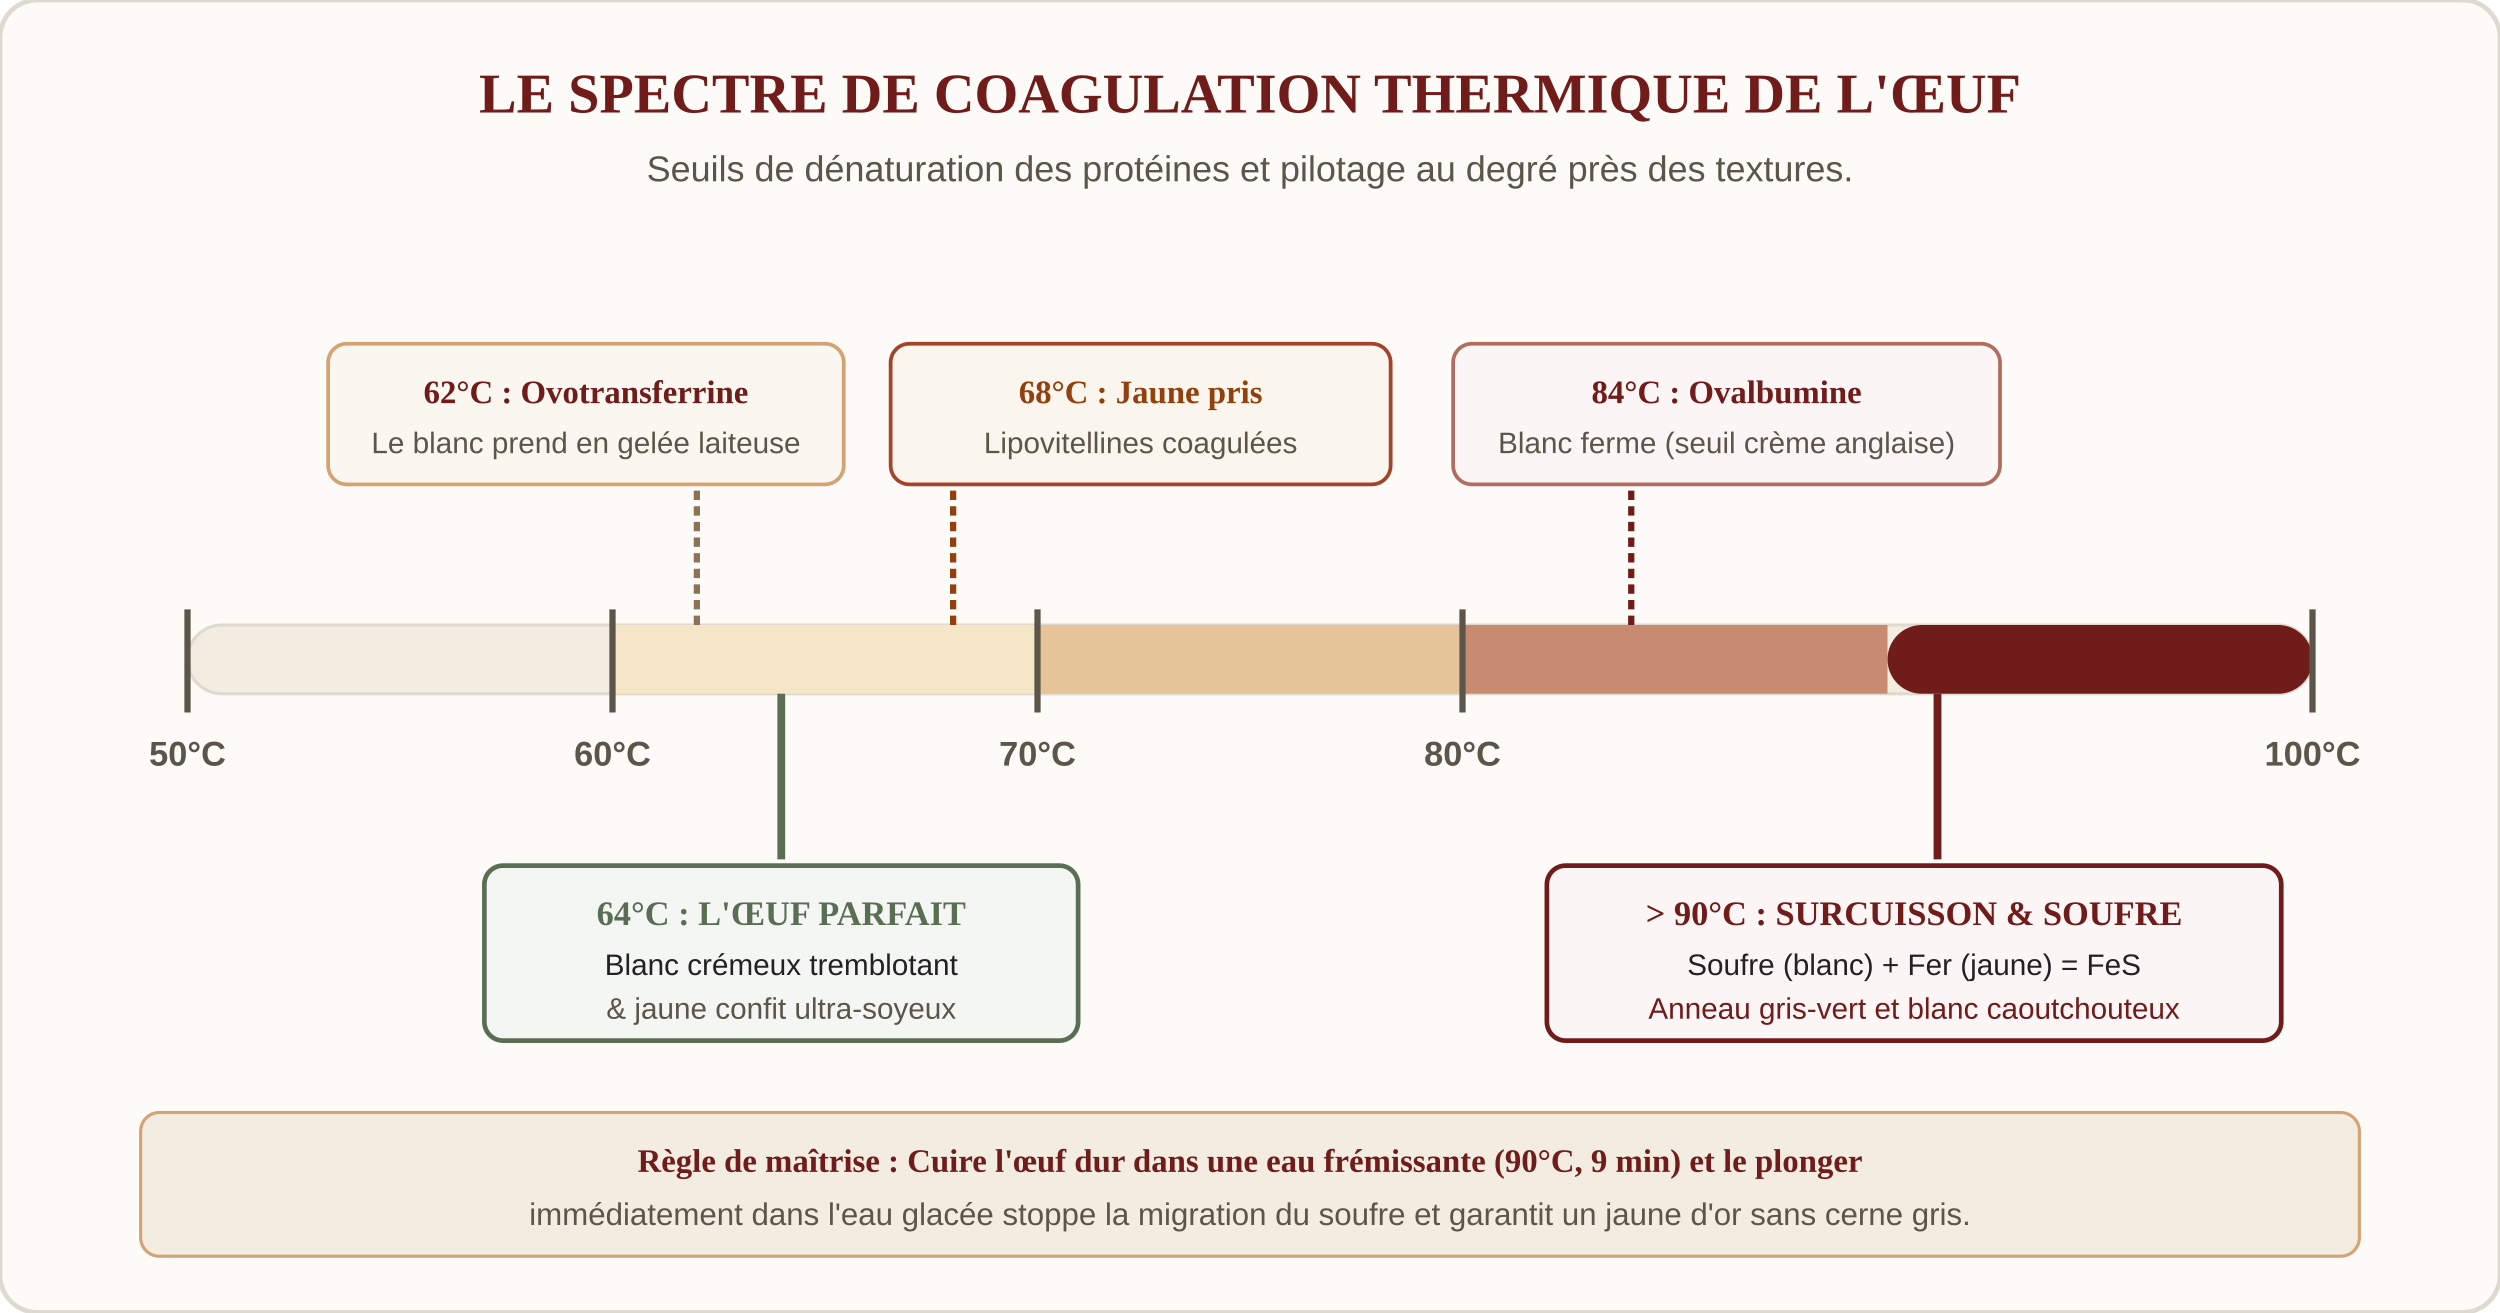
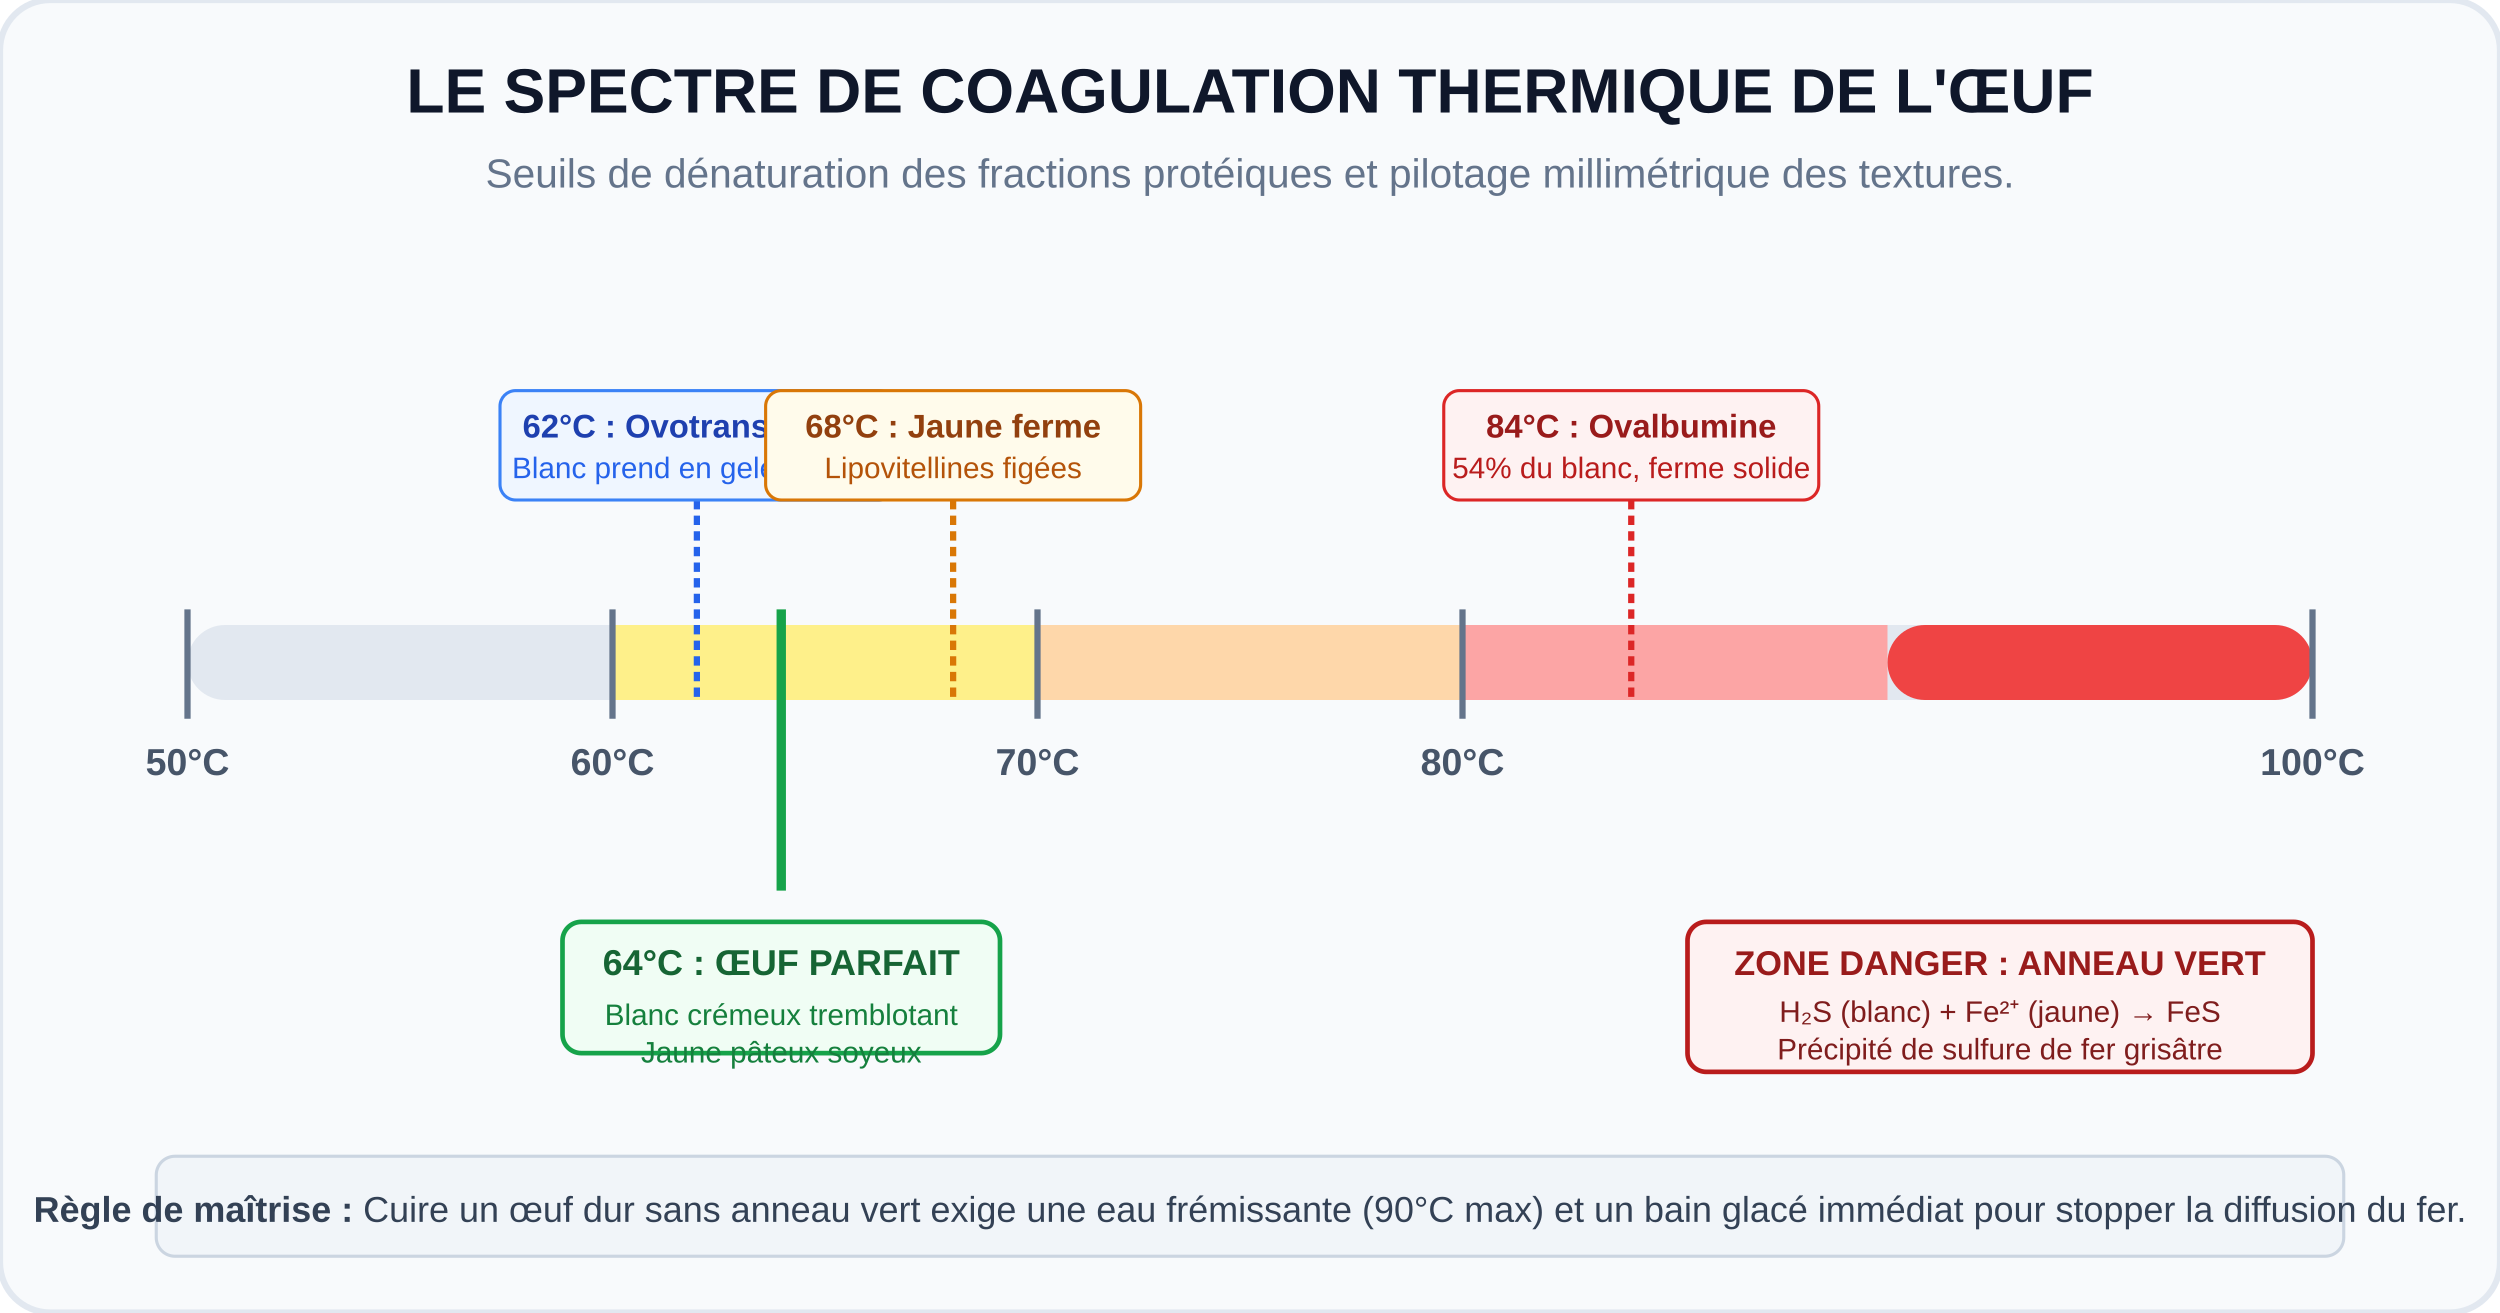
<svg xmlns="http://www.w3.org/2000/svg" viewBox="0 0 800 420" width="100%" height="100%">
-   <rect width="800" height="420" rx="12" fill="#fcfbf7" stroke="#dfdacf" stroke-width="1.5" />
-   <text x="400" y="36" font-family="Liberation Serif, Georgia, serif" font-size="18" font-weight="bold" fill="#701c1a" text-anchor="middle">LE SPECTRE DE COAGULATION THERMIQUE DE L'ŒUF</text>
-   <text x="400" y="58" font-family="Liberation Sans, Arial, sans-serif" font-size="11.5" fill="#5c5549" text-anchor="middle">Seuils de dénaturation des protéines et pilotage au degré près des textures.</text>
-   <g transform="translate(60, 95)">
-     <rect x="0" y="105" width="680" height="22" rx="11" fill="#f2ece1" stroke="#dfdacf" stroke-width="1" />
-     <rect x="136" y="105" width="136" height="22" fill="#f5e6c8" />
-     <rect x="272" y="105" width="136" height="22" fill="#e6c49a" />
-     <rect x="408" y="105" width="136" height="22" fill="#c88a70" />
-     <rect x="544" y="105" width="136" height="22" rx="11" fill="#701c1a" />
-     <line x1="0" y1="100" x2="0" y2="133" stroke="#5c5549" stroke-width="2" />
-     <text x="0" y="150" font-family="Liberation Sans, Arial, sans-serif" font-size="11" font-weight="bold" fill="#5c5549" text-anchor="middle">50°C</text>
-     <line x1="136" y1="100" x2="136" y2="133" stroke="#5c5549" stroke-width="2" />
-     <text x="136" y="150" font-family="Liberation Sans, Arial, sans-serif" font-size="11" font-weight="bold" fill="#5c5549" text-anchor="middle">60°C</text>
-     <line x1="272" y1="100" x2="272" y2="133" stroke="#5c5549" stroke-width="2" />
-     <text x="272" y="150" font-family="Liberation Sans, Arial, sans-serif" font-size="11" font-weight="bold" fill="#5c5549" text-anchor="middle">70°C</text>
-     <line x1="408" y1="100" x2="408" y2="133" stroke="#5c5549" stroke-width="2" />
-     <text x="408" y="150" font-family="Liberation Sans, Arial, sans-serif" font-size="11" font-weight="bold" fill="#5c5549" text-anchor="middle">80°C</text>
-     <line x1="680" y1="100" x2="680" y2="133" stroke="#5c5549" stroke-width="2" />
-     <text x="680" y="150" font-family="Liberation Sans, Arial, sans-serif" font-size="11" font-weight="bold" fill="#5c5549" text-anchor="middle">100°C</text>
-     <line x1="163" y1="62" x2="163" y2="105" stroke="#8c7355" stroke-width="2" stroke-dasharray="3,2" />
-     <rect x="45" y="15" width="165" height="45" rx="6" fill="#faf7f0" stroke="#d4a373" stroke-width="1.2" />
-     <text x="127.5" y="34" font-family="Liberation Serif, Georgia, serif" font-size="10.5" font-weight="bold" fill="#701c1a" text-anchor="middle">62°C : Ovotransferrine</text>
-     <text x="127.5" y="50" font-family="Liberation Sans, Arial, sans-serif" font-size="9.5" fill="#5c5549" text-anchor="middle">Le blanc prend en gelée laiteuse</text>
-     <line x1="190" y1="127" x2="190" y2="180" stroke="#5a6e54" stroke-width="2.5" />
-     <rect x="95" y="182" width="190" height="56" rx="6" fill="#f4f6f4" stroke="#5a6e54" stroke-width="1.5" />
-     <text x="190" y="201" font-family="Liberation Serif, Georgia, serif" font-size="11" font-weight="bold" fill="#5a6e54" text-anchor="middle">64°C : L'ŒUF PARFAIT</text>
-     <text x="190" y="217" font-family="Liberation Sans, Arial, sans-serif" font-size="9.5" fill="#242124" text-anchor="middle">Blanc crémeux tremblotant</text>
-     <text x="190" y="231" font-family="Liberation Sans, Arial, sans-serif" font-size="9.5" fill="#5c5549" text-anchor="middle">&amp; jaune confit ultra-soyeux</text>
-     <line x1="245" y1="62" x2="245" y2="105" stroke="#92400e" stroke-width="2" stroke-dasharray="3,2" />
-     <rect x="225" y="15" width="160" height="45" rx="6" fill="#faf6ee" stroke="#a3432b" stroke-width="1.2" />
-     <text x="305" y="34" font-family="Liberation Serif, Georgia, serif" font-size="10.5" font-weight="bold" fill="#92400e" text-anchor="middle">68°C : Jaune pris</text>
-     <text x="305" y="50" font-family="Liberation Sans, Arial, sans-serif" font-size="9.5" fill="#5c5549" text-anchor="middle">Lipovitellines coagulées</text>
-     <line x1="462" y1="62" x2="462" y2="105" stroke="#701c1a" stroke-width="2" stroke-dasharray="3,2" />
-     <rect x="405" y="15" width="175" height="45" rx="6" fill="#fbf6f5" stroke="#b06d60" stroke-width="1.2" />
-     <text x="492.5" y="34" font-family="Liberation Serif, Georgia, serif" font-size="10.5" font-weight="bold" fill="#701c1a" text-anchor="middle">84°C : Ovalbumine</text>
-     <text x="492.5" y="50" font-family="Liberation Sans, Arial, sans-serif" font-size="9.5" fill="#5c5549" text-anchor="middle">Blanc ferme (seuil crème anglaise)</text>
-     <line x1="560" y1="127" x2="560" y2="180" stroke="#701c1a" stroke-width="2.5" />
-     <rect x="435" y="182" width="235" height="56" rx="6" fill="#fbf6f5" stroke="#701c1a" stroke-width="1.5" />
-     <text x="552.5" y="201" font-family="Liberation Serif, Georgia, serif" font-size="11" font-weight="bold" fill="#701c1a" text-anchor="middle">&gt; 90°C : SURCUISSON &amp; SOUFRE</text>
-     <text x="552.5" y="217" font-family="Liberation Sans, Arial, sans-serif" font-size="9.5" fill="#242124" text-anchor="middle">Soufre (blanc) + Fer (jaune) = FeS</text>
-     <text x="552.5" y="231" font-family="Liberation Sans, Arial, sans-serif" font-size="9.5" fill="#701c1a" text-anchor="middle">Anneau gris-vert et blanc caoutchouteux</text>
+   <rect width="800" height="420" rx="16" fill="#f8fafc" stroke="#e2e8f0" stroke-width="2" />
+   <text x="400" y="36" font-family="Liberation Sans, Arial, sans-serif" font-size="20" font-weight="bold" fill="#0f172a" text-anchor="middle">LE SPECTRE DE COAGULATION THERMIQUE DE L'ŒUF</text>
+   <text x="400" y="60" font-family="Liberation Sans, Arial, sans-serif" font-size="13" fill="#64748b" text-anchor="middle">Seuils de dénaturation des fractions protéiques et pilotage millimétrique des textures.</text>
+   <g transform="translate(60, 100)">
+     <rect x="0" y="100" width="680" height="24" rx="12" fill="#e2e8f0" />
+     <rect x="136" y="100" width="136" height="24" fill="#fef08a" />
+     <rect x="272" y="100" width="136" height="24" fill="#fed7aa" />
+     <rect x="408" y="100" width="136" height="24" fill="#fca5a5" />
+     <rect x="544" y="100" width="136" height="24" rx="12" fill="#ef4444" />
+     <line x1="0" y1="95" x2="0" y2="130" stroke="#64748b" stroke-width="2" />
+     <text x="0" y="148" font-family="Liberation Sans, Arial, sans-serif" font-size="12" font-weight="bold" fill="#475569" text-anchor="middle">50°C</text>
+     <line x1="136" y1="95" x2="136" y2="130" stroke="#64748b" stroke-width="2" />
+     <text x="136" y="148" font-family="Liberation Sans, Arial, sans-serif" font-size="12" font-weight="bold" fill="#475569" text-anchor="middle">60°C</text>
+     <line x1="163" y1="60" x2="163" y2="125" stroke="#2563eb" stroke-width="2" stroke-dasharray="3,2" />
+     <rect x="100" y="25" width="126" height="35" rx="5" fill="#eff6ff" stroke="#3b82f6" stroke-width="1" />
+     <text x="163" y="40" font-family="Liberation Sans, Arial, sans-serif" font-size="10.5" font-weight="bold" fill="#1e40af" text-anchor="middle">62°C : Ovotransferrine</text>
+     <text x="163" y="53" font-family="Liberation Sans, Arial, sans-serif" font-size="9.5" fill="#2563eb" text-anchor="middle">Blanc prend en gelée douce</text>
+     <line x1="190" y1="95" x2="190" y2="185" stroke="#16a34a" stroke-width="3" />
+     <rect x="120" y="195" width="140" height="42" rx="6" fill="#f0fdf4" stroke="#16a34a" stroke-width="1.5" />
+     <text x="190" y="212" font-family="Liberation Sans, Arial, sans-serif" font-size="11.5" font-weight="bold" fill="#166534" text-anchor="middle">64°C : ŒUF PARFAIT</text>
+     <text x="190" y="228" font-family="Liberation Sans, Arial, sans-serif" font-size="9.5" fill="#15803d" text-anchor="middle">Blanc crémeux tremblotant</text>
+     <text x="190" y="240" font-family="Liberation Sans, Arial, sans-serif" font-size="9.5" fill="#15803d" text-anchor="middle">Jaune pâteux soyeux</text>
+     <line x1="245" y1="60" x2="245" y2="125" stroke="#d97706" stroke-width="2" stroke-dasharray="3,2" />
+     <rect x="185" y="25" width="120" height="35" rx="5" fill="#fffbeb" stroke="#d97706" stroke-width="1" />
+     <text x="245" y="40" font-family="Liberation Sans, Arial, sans-serif" font-size="10.5" font-weight="bold" fill="#92400e" text-anchor="middle">68°C : Jaune ferme</text>
+     <text x="245" y="53" font-family="Liberation Sans, Arial, sans-serif" font-size="9.5" fill="#b45309" text-anchor="middle">Lipovitellines figées</text>
+     <line x1="272" y1="95" x2="272" y2="130" stroke="#64748b" stroke-width="2" />
+     <text x="272" y="148" font-family="Liberation Sans, Arial, sans-serif" font-size="12" font-weight="bold" fill="#475569" text-anchor="middle">70°C</text>
+     <line x1="408" y1="95" x2="408" y2="130" stroke="#64748b" stroke-width="2" />
+     <text x="408" y="148" font-family="Liberation Sans, Arial, sans-serif" font-size="12" font-weight="bold" fill="#475569" text-anchor="middle">80°C</text>
+     <line x1="462" y1="60" x2="462" y2="125" stroke="#dc2626" stroke-width="2" stroke-dasharray="3,2" />
+     <rect x="402" y="25" width="120" height="35" rx="5" fill="#fef2f2" stroke="#dc2626" stroke-width="1" />
+     <text x="462" y="40" font-family="Liberation Sans, Arial, sans-serif" font-size="10.5" font-weight="bold" fill="#991b1b" text-anchor="middle">84°C : Ovalbumine</text>
+     <text x="462" y="53" font-family="Liberation Sans, Arial, sans-serif" font-size="9.5" fill="#b91c1c" text-anchor="middle">54% du blanc, ferme solide</text>
+     <line x1="680" y1="95" x2="680" y2="130" stroke="#64748b" stroke-width="2" />
+     <text x="680" y="148" font-family="Liberation Sans, Arial, sans-serif" font-size="12" font-weight="bold" fill="#475569" text-anchor="middle">100°C</text>
+     <rect x="480" y="195" width="200" height="48" rx="6" fill="#fef2f2" stroke="#b91c1c" stroke-width="1.5" />
+     <text x="580" y="212" font-family="Liberation Sans, Arial, sans-serif" font-size="11" font-weight="bold" fill="#991b1b" text-anchor="middle">ZONE DANGER : ANNEAU VERT</text>
+     <text x="580" y="227" font-family="Liberation Sans, Arial, sans-serif" font-size="9.5" fill="#7f1d1d" text-anchor="middle">H₂S (blanc) + Fe²⁺ (jaune) → FeS</text>
+     <text x="580" y="239" font-family="Liberation Sans, Arial, sans-serif" font-size="9.5" fill="#7f1d1d" text-anchor="middle">Précipité de sulfure de fer grisâtre</text>
  </g>
-   <rect x="45" y="356" width="710" height="46" rx="6" fill="#f2ece1" stroke="#d4a373" stroke-width="1" />
-   <text x="400" y="375" font-family="Liberation Serif, Georgia, serif" font-size="10.5" fill="#701c1a" text-anchor="middle" font-weight="bold">Règle de maîtrise : Cuire l'œuf dur dans une eau frémissante (90°C, 9 min) et le plonger</text>
-   <text x="400" y="392" font-family="Liberation Sans, Arial, sans-serif" font-size="10" fill="#5c5549" text-anchor="middle">immédiatement dans l'eau glacée stoppe la migration du soufre et garantit un jaune d'or sans cerne gris.</text>
+   <rect x="50" y="370" width="700" height="32" rx="6" fill="#f1f5f9" stroke="#cbd5e1" stroke-width="1" />
+   <text x="400" y="391" font-family="Liberation Sans, Arial, sans-serif" font-size="11.5" fill="#334155" text-anchor="middle">
+     <tspan font-weight="bold">Règle de maîtrise :</tspan> Cuire un œuf dur sans anneau vert exige une eau frémissante (90°C max) et un bain glacé immédiat pour stopper la diffusion du fer.</text>
</svg>
